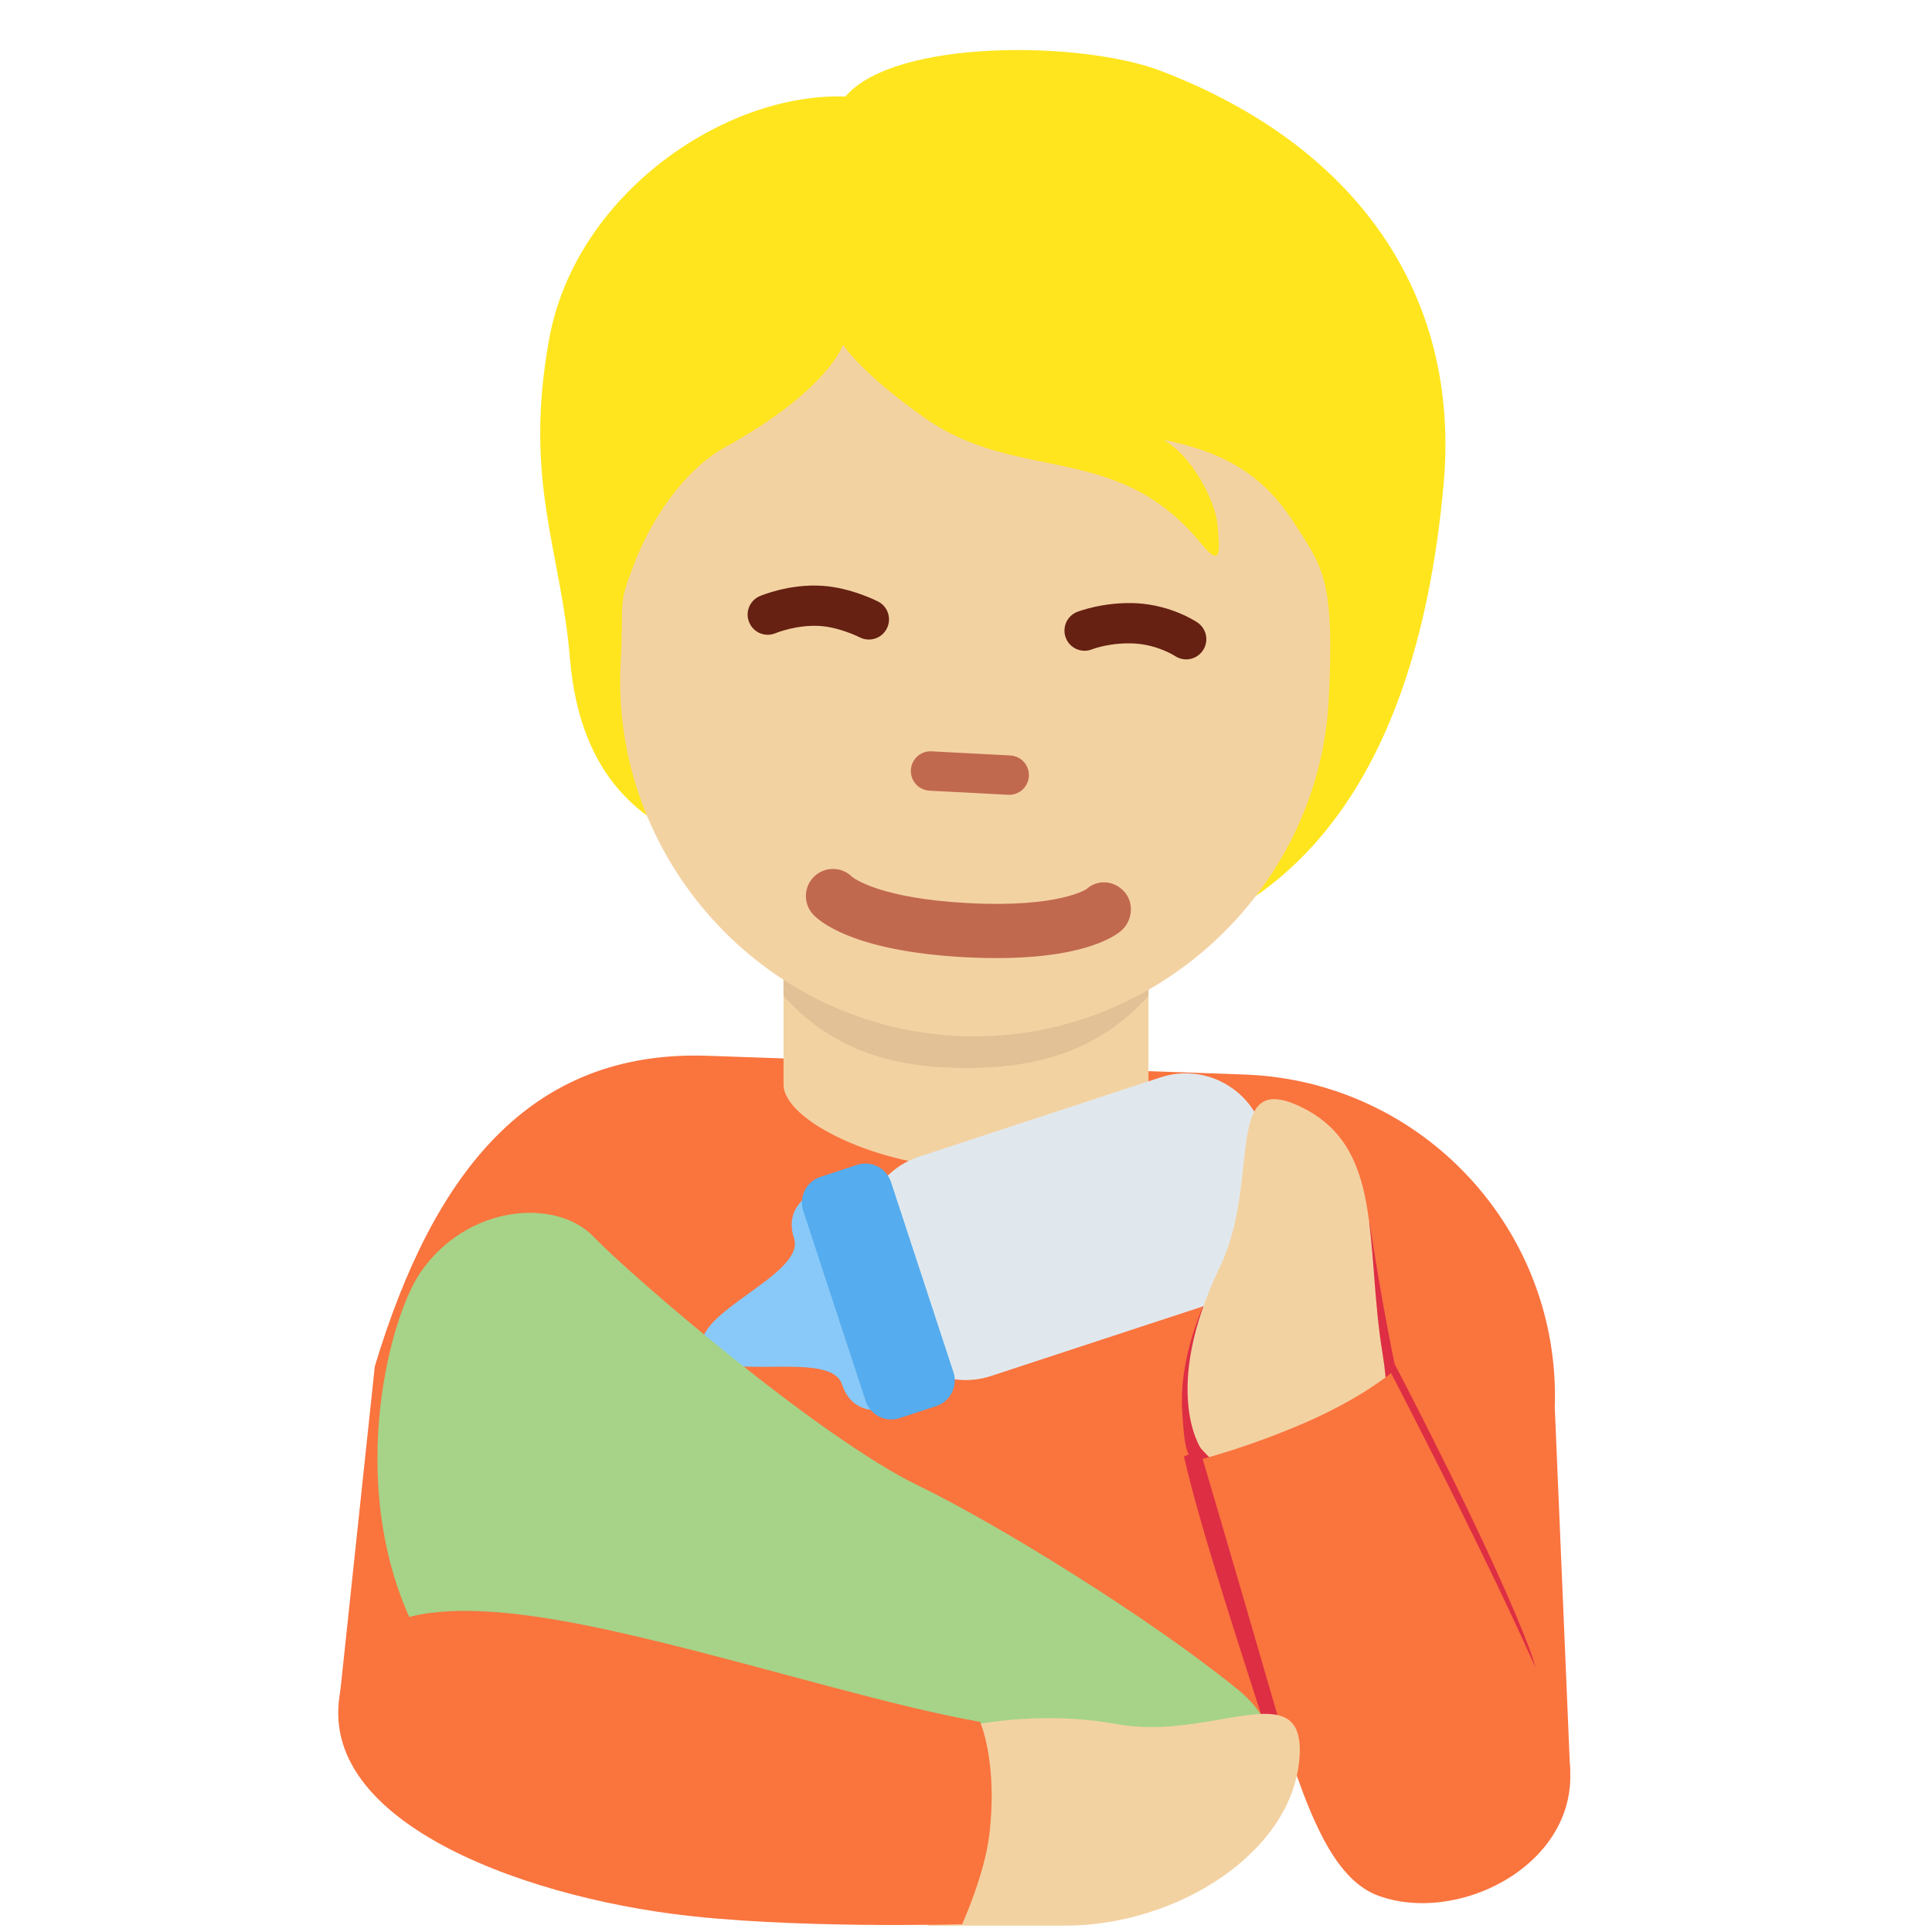
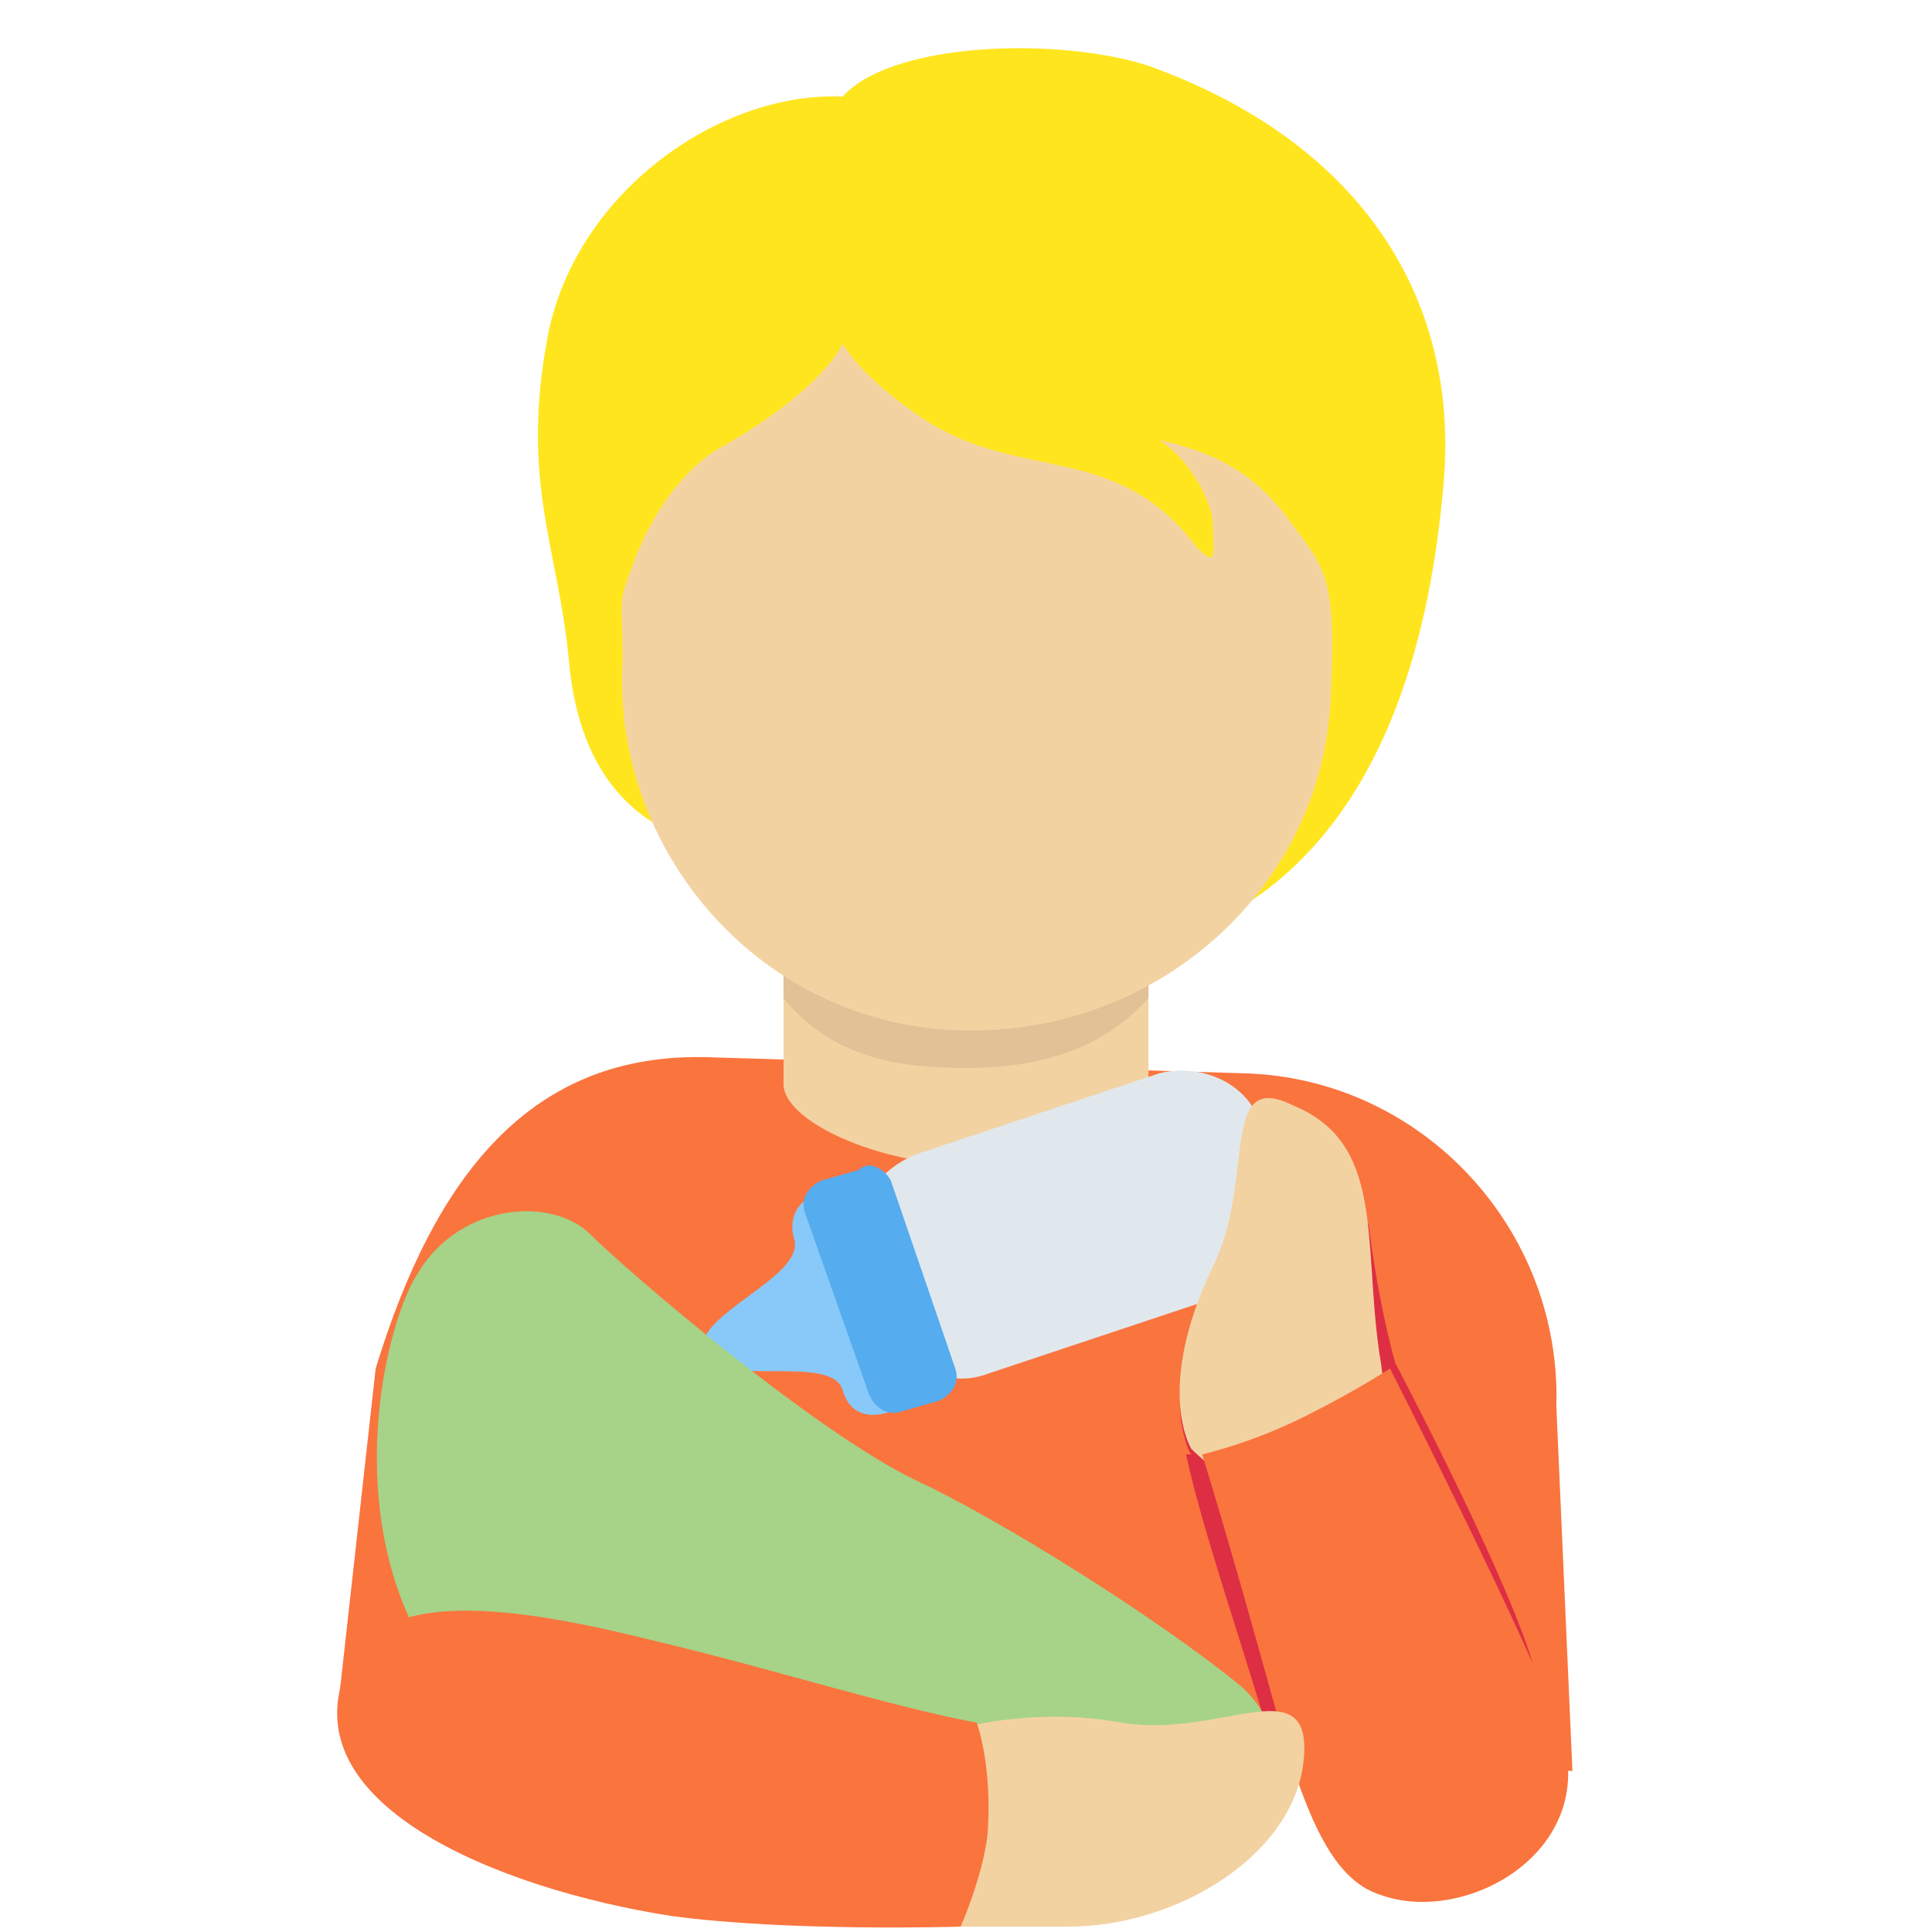
- <svg xmlns="http://www.w3.org/2000/svg" viewBox="0 0 36 36">
-   <path fill="#FA743E" d="M29.258 33.016l-.287-6.788c.116-3.312-2.475-6.09-5.787-6.206l-9.994-.349c-3.312-.116-5.115 2.169-6.206 5.787l-.669 6.296 22.943 1.26z" />
-   <path fill="#F3D2A2" d="M14.6 20.207c0 .692 1.841 1.543 3.4 1.543 1.56 0 3.4-.851 3.4-1.543V17.25h-6.8v2.957z" />
-   <path fill="#E2C196" d="M14.6 18.557c.947 1.058 2.122 1.344 3.4 1.344 1.277 0 2.452-.287 3.4-1.344v-2.688h-6.8v2.688z" />
-   <path fill="#FFE51E" d="M21.628 1.32c-1.455-.557-4.945-.608-5.875.478-2.266-.075-5.03 1.832-5.519 4.513-.485 2.654.218 3.935.386 5.958.19 2.292 1.432 3.088 2.439 3.446 1.37 2.022 2.939 2.021 5.566 2.158 5.13.269 7.754-3.036 8.275-8.855.316-3.52-1.613-6.299-5.272-7.698z" />
-   <path fill="#F3D2A2" d="M24.128 9.766c-.46-.713-1.067-1.3-2.45-1.569.51.267.967 1.12 1.009 1.581.041.461.087.834-.302.355-1.561-1.918-3.411-1.125-5.141-2.337-1.208-.847-1.536-1.374-1.536-1.374s-.262.846-2.218 1.923c-.567.312-1.261 1.084-1.683 2.186-.303.792-.177.602-.242 1.829-.188 3.584 2.607 6.751 6.251 6.942s6.756-2.694 6.942-6.251c.116-2.23-.105-2.472-.63-3.285z" />
-   <path fill="#C1694F" d="M17.989 17.837c-2.118-.111-2.739-.687-2.843-.803-.186-.207-.17-.526.037-.713.201-.181.507-.17.695.018.038.031.535.404 2.163.489 1.692.089 2.2-.259 2.205-.262.207-.186.515-.161.702.048.186.207.159.535-.048.721-.115.105-.793.613-2.911.502m.797-3.027l-1.466-.077c-.203-.011-.358-.183-.347-.386.011-.203.183-.358.386-.347l1.466.077c.203.011.358.183.347.386s-.184.357-.386.347z" />
-   <path fill="#662113" d="M16.19 11.917c-.058 0-.116-.013-.17-.041-.004-.002-.371-.188-.744-.212-.436-.027-.82.133-.824.134-.193.082-.41-.009-.491-.199-.081-.19.006-.409.196-.491.022-.009.55-.234 1.167-.192.532.034 1.019.283 1.039.293.184.095.255.32.161.504-.066.13-.197.204-.334.204zm5.913.37c-.073 0-.146-.021-.211-.065-.001 0-.312-.204-.748-.231-.448-.025-.792.106-.795.108-.194.077-.41-.017-.487-.208s.014-.409.204-.487c.021-.008.499-.196 1.125-.163.637.04 1.075.327 1.123.359.171.116.216.35.1.521-.074.108-.191.166-.311.166z" />
-   <path fill="#DD2E44" d="M28.526 30.798c.55 1.503-1.121.825-2.428 1.314-.848.317-2.282.836-2.503.135-.438-1.384-1.215-3.713-1.534-5.108.021-.008.073-.029.092-.038-.09-.134-.104-.552-.119-.723-.135-1.507.912-3.055.912-3.055s2.054-.278 2.573-.547c.246 1.605.468 2.641.468 2.641s1.882 3.586 2.539 5.381z" />
-   <path fill="#E1E8ED" d="M23.519 21.032l.406 1.236c.257.784-.173 1.636-.957 1.893l-4.506 1.48c-.784.257-1.636-.173-1.893-.957l-.406-1.236c-.257-.784.173-1.636.957-1.893l4.506-1.48c.784-.258 1.636.173 1.893.957z" />
-   <path fill="#88C9F9" d="M14.795 23.072c.224.681-1.922 1.386-1.698 2.067.224.681 2.369-.023 2.593.658.224.681.939.446.939.446l-.671-2.043-.671-2.043c0-.001-.715.234-.492.915z" />
-   <path fill="#55ACEE" d="M16.602 22.024l1.164 3.545c.086.261-.058.545-.319.631l-.685.225c-.261.086-.545-.058-.631-.319l-1.164-3.545c-.086-.261.058-.545.319-.631l.685-.225c.261-.085.545.058.631.319z" />
-   <path fill="#A6D388" d="M21.989 35.145c1.066.007 2.736-2.31 1.089-3.653-1.648-1.343-4.499-3.099-5.959-3.806-1.869-.904-5.366-3.919-6.06-4.643s-2.351-.603-3.222.663c-.619.9-1.446 4.193-.004 6.844 1.686 3.098 4.561 5.082 8.396 5.082 1.013 0 2.116.067 2.742-.074s1.736-.421 3.018-.413z" />
-   <path fill="#F3D2A2" d="M24.636 28.21c1.283-.13 1.305-1.899 1.127-2.981-.34-2.066.052-3.88-1.566-4.624-1.416-.651-.693 1.394-1.464 2.998-1.107 2.301-.356 3.386-.356 3.386s1.136 1.314 2.259 1.221z" />
-   <path fill="#FA743E" d="M29.126 32.334c.748 2.158-1.786 3.587-3.434 2.993-.855-.308-1.36-1.539-1.973-3.658-.838-2.892-1.31-4.485-1.31-4.485s.882-.225 1.934-.685c1.042-.456 1.577-.915 1.577-.915s2.589 4.968 3.206 6.75z" />
-   <path fill="#F3D2A2" d="M17.283 35.882h2.565c2.094 0 4.259-1.378 4.368-3.156.096-1.556-1.641-.279-3.392-.598-1.592-.291-2.97.074-2.97.074s.112 2.503-.571 3.68z" />
-   <path fill="#FA743E" d="M6.516 30.976c.653-1.477 3.431-.958 5.844-.364 2.118.521 4.292 1.188 5.903 1.473 0 0 .334.755.171 2.106-.091.752-.506 1.665-.506 1.665s-3.248.091-5.405-.195c-3.238-.428-7.188-2.012-6.007-4.685z" />
+ <svg xmlns="http://www.w3.org/2000/svg" version="1.1" id="Layer_1" x="0px" y="0px" viewBox="0 0 36 36" style="enable-background:new 0 0 36 36;" xml:space="preserve">
+   <style type="text/css">
+ 	.st0{fill:#FA743E;}
+ 	.st1{fill:#F3D2A2;}
+ 	.st2{fill:#E2C196;}
+ 	.st3{fill:#FFE51E;}
+ 	.st4{fill:#DD2E44;}
+ 	.st5{fill:#E1E8ED;}
+ 	.st6{fill:#88C9F9;}
+ 	.st7{fill:#55ACEE;}
+ 	.st8{fill:#A6D388;}
+ </style>
+   <path class="st0" d="M29.3,33L29,26.2c0.1-3.3-2.5-6.1-5.8-6.2l-10-0.3c-3.3-0.1-5.1,2.2-6.2,5.8l-0.7,6.3L29.3,33z" />
+   <path class="st1" d="M14.6,20.2c0,0.7,1.8,1.5,3.4,1.5c1.6,0,3.4-0.9,3.4-1.5v-3h-6.8C14.6,17.2,14.6,20.2,14.6,20.2z" />
+   <path class="st2" d="M14.6,18.6c0.9,1.1,2.1,1.3,3.4,1.3c1.3,0,2.5-0.3,3.4-1.3v-2.7h-6.8C14.6,15.9,14.6,18.6,14.6,18.6z" />
+   <path class="st3" d="M21.6,1.3c-1.5-0.6-4.9-0.6-5.9,0.5c-2.3-0.1-5,1.8-5.5,4.5c-0.5,2.7,0.2,3.9,0.4,6c0.2,2.3,1.4,3.1,2.4,3.4  c1.4,2,2.9,2,5.6,2.2c5.1,0.3,7.8-3,8.3-8.9C27.2,5.5,25.3,2.7,21.6,1.3z" />
+   <path class="st1" d="M24.1,9.8c-0.5-0.7-1.1-1.3-2.5-1.6c0.5,0.3,1,1.1,1,1.6c0,0.5,0.1,0.8-0.3,0.4C20.8,8.2,19,9,17.2,7.8  c-1.2-0.8-1.5-1.4-1.5-1.4s-0.3,0.8-2.2,1.9c-0.6,0.3-1.3,1.1-1.7,2.2c-0.3,0.8-0.2,0.6-0.2,1.8c-0.2,3.6,2.6,6.8,6.3,6.9  s6.8-2.7,6.9-6.3C24.9,10.8,24.7,10.6,24.1,9.8z" />
+   <path class="st4" d="M28.5,30.8c0.5,1.5-1.1,0.8-2.4,1.3c-0.8,0.3-2.3,0.8-2.5,0.1c-0.4-1.4-1.2-3.7-1.5-5.1c0,0,0.1,0,0.1,0  C22.1,27,22,26.5,22,26.4c-0.1-1.5,0.9-3.1,0.9-3.1s2.1-0.3,2.6-0.5c0.2,1.6,0.5,2.6,0.5,2.6S27.9,29,28.5,30.8z" />
+   <path class="st5" d="M23.5,21l0.4,1.2c0.3,0.8-0.2,1.6-1,1.9l-4.5,1.5c-0.8,0.3-1.6-0.2-1.9-1l-0.4-1.2c-0.3-0.8,0.2-1.6,1-1.9  l4.5-1.5C22.4,19.8,23.3,20.2,23.5,21z" />
+   <path class="st6" d="M14.8,23.1c0.2,0.7-1.9,1.4-1.7,2.1s2.4,0,2.6,0.7c0.2,0.7,0.9,0.4,0.9,0.4l-0.7-2l-0.7-2  C15.3,22.2,14.6,22.4,14.8,23.1z" />
+   <path class="st7" d="M16.6,22l1.2,3.5c0.1,0.3-0.1,0.5-0.3,0.6l-0.7,0.2c-0.3,0.1-0.5-0.1-0.6-0.3L15,22.6c-0.1-0.3,0.1-0.5,0.3-0.6  l0.7-0.2C16.2,21.6,16.5,21.8,16.6,22z" />
+   <path class="st8" d="M22,35.1c1.1,0,2.7-2.3,1.1-3.7c-1.6-1.3-4.5-3.1-6-3.8c-1.9-0.9-5.4-3.9-6.1-4.6s-2.4-0.6-3.2,0.7  c-0.6,0.9-1.4,4.2,0,6.8c1.7,3.1,4.6,5.1,8.4,5.1c1,0,2.1,0.1,2.7-0.1S20.7,35.1,22,35.1z" />
+   <path class="st1" d="M24.6,28.2c1.3-0.1,1.3-1.9,1.1-3c-0.3-2.1,0.1-3.9-1.6-4.6c-1.4-0.7-0.7,1.4-1.5,3c-1.1,2.3-0.4,3.4-0.4,3.4  S23.5,28.3,24.6,28.2z" />
+   <path class="st0" d="M29.1,32.3c0.7,2.2-1.8,3.6-3.4,3c-0.9-0.3-1.4-1.5-2-3.7c-0.8-2.9-1.3-4.5-1.3-4.5s0.9-0.2,1.9-0.7  c1-0.5,1.6-0.9,1.6-0.9S28.5,30.6,29.1,32.3z" />
+   <path class="st1" d="M17.3,35.9h2.6c2.1,0,4.3-1.4,4.4-3.2c0.1-1.6-1.6-0.3-3.4-0.6c-1.6-0.3-3,0.1-3,0.1S18,34.7,17.3,35.9z" />
+   <path class="st0" d="M6.5,31c0.7-1.5,3.4-1,5.8-0.4c2.1,0.5,4.3,1.2,5.9,1.5c0,0,0.3,0.8,0.2,2.1c-0.1,0.8-0.5,1.7-0.5,1.7  s-3.2,0.1-5.4-0.2C9.3,35.2,5.3,33.6,6.5,31z" />
</svg>
